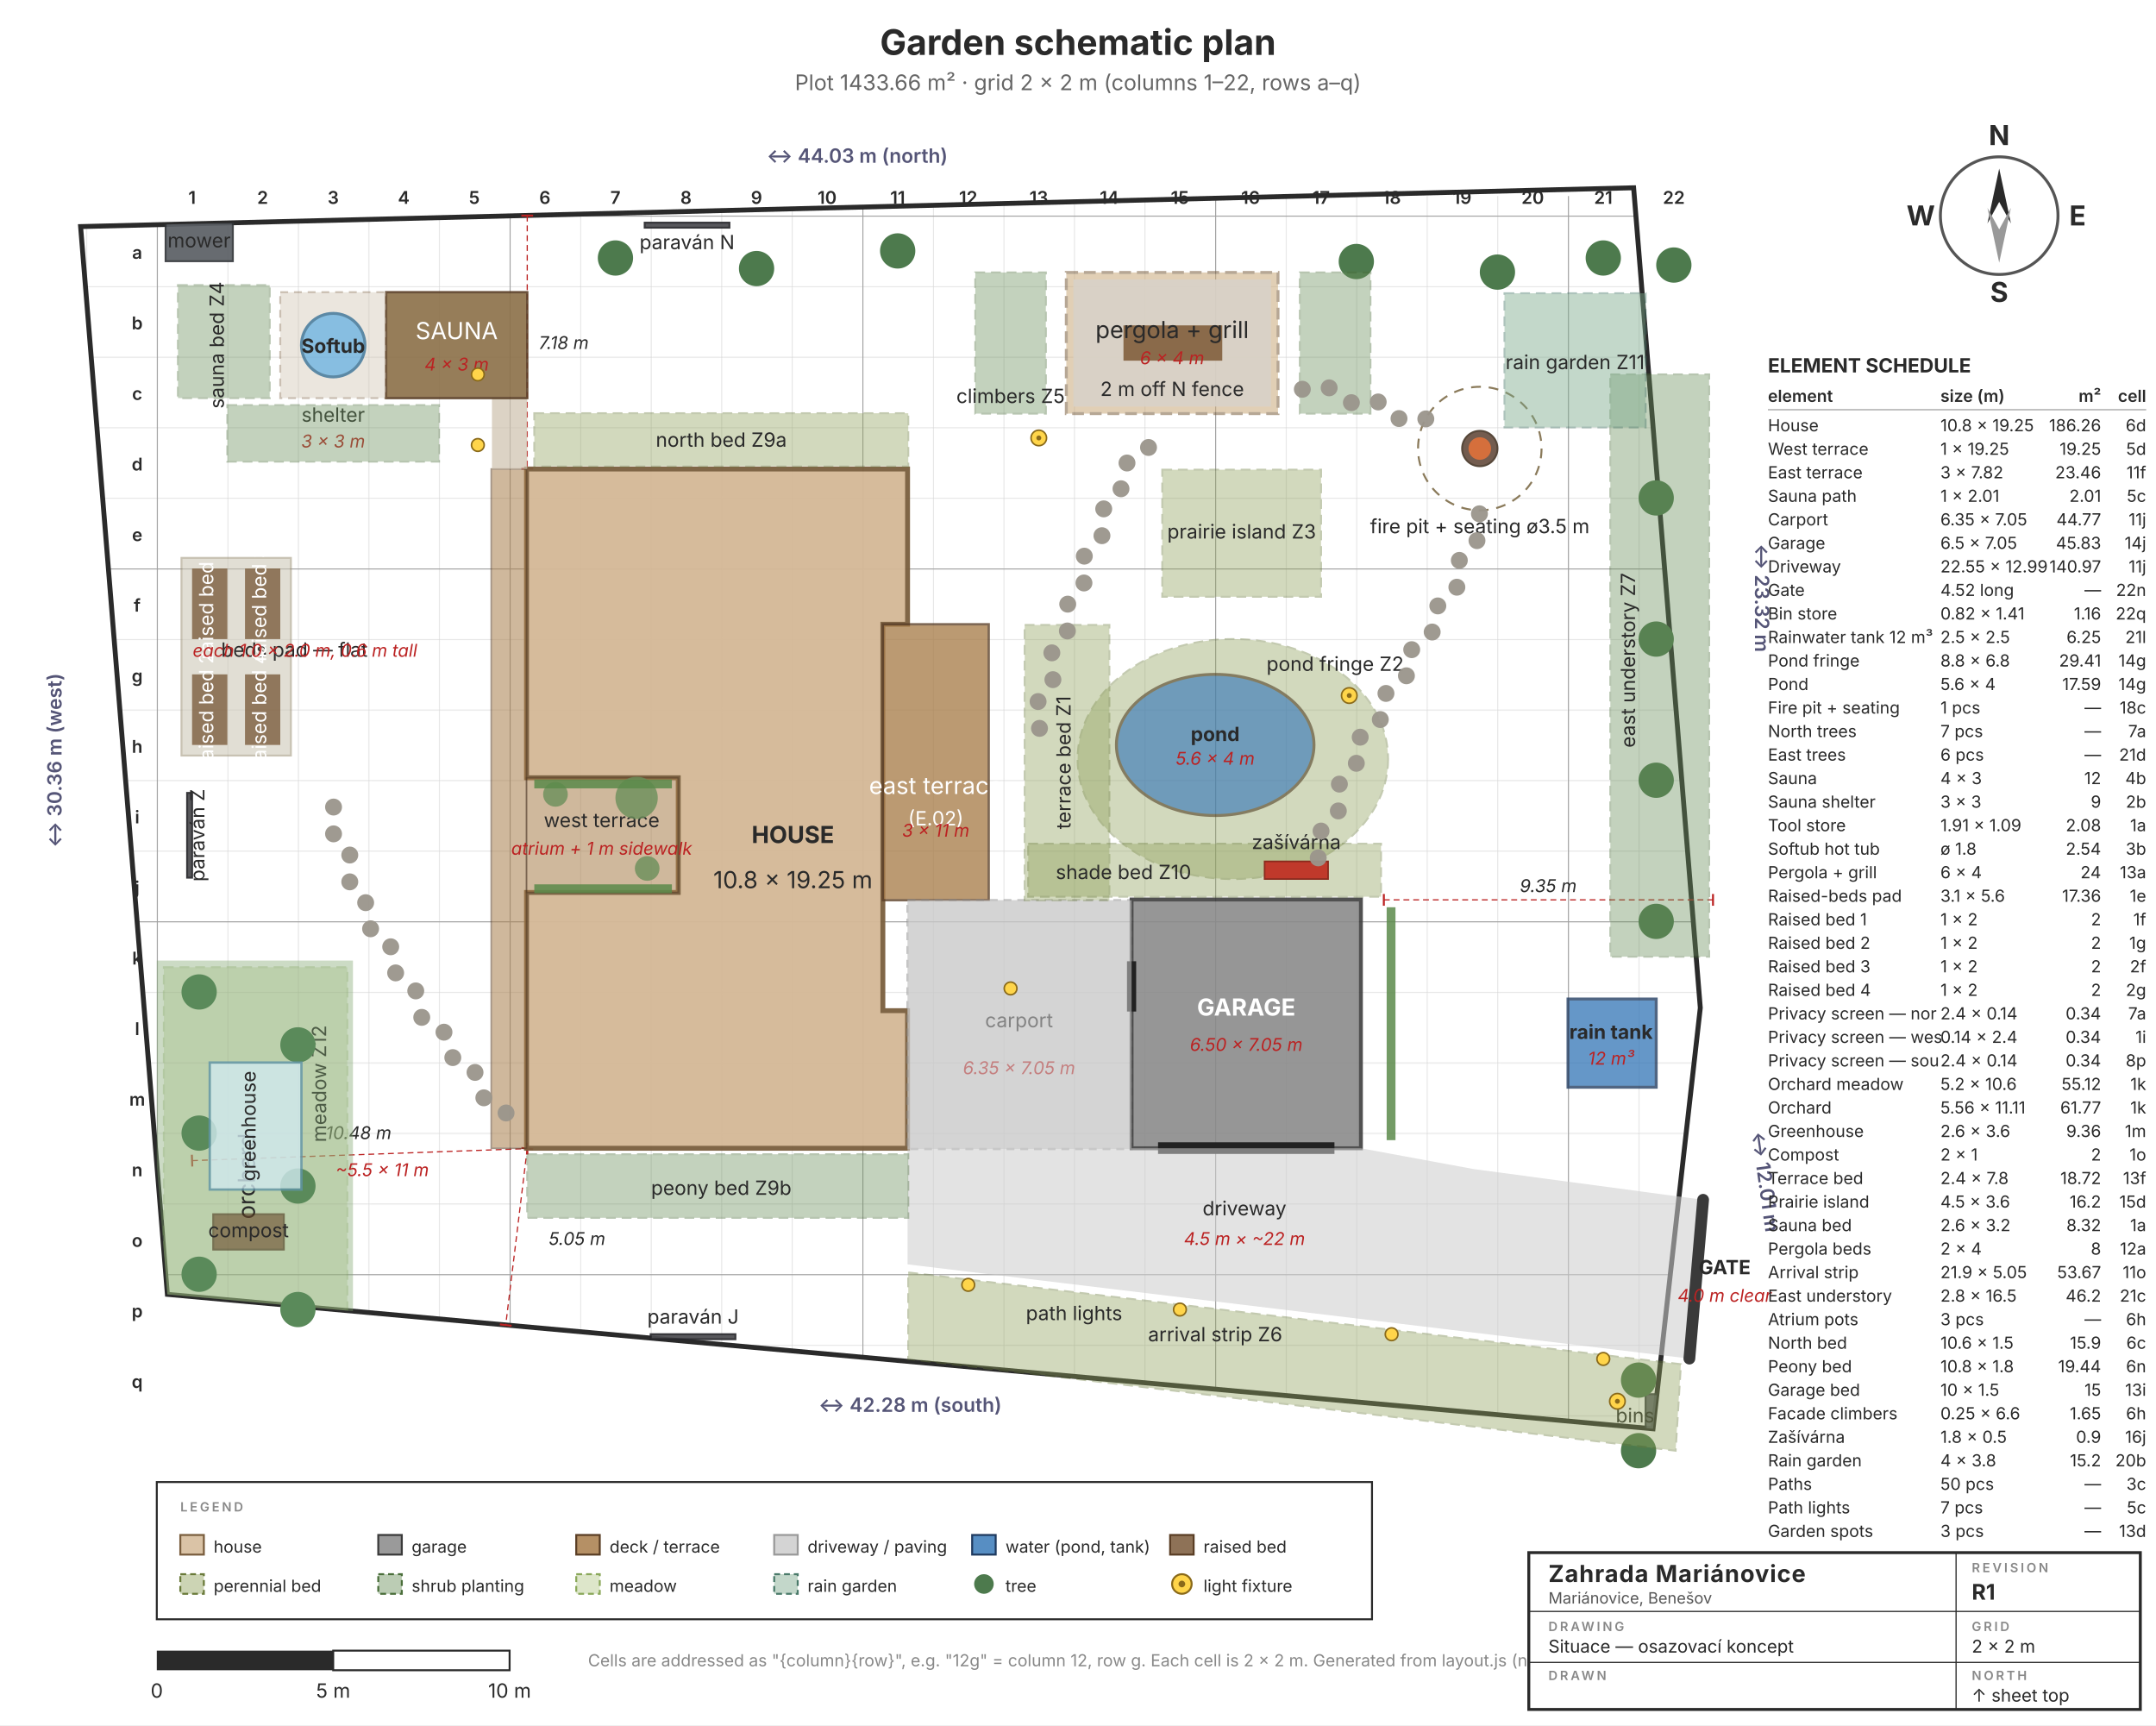
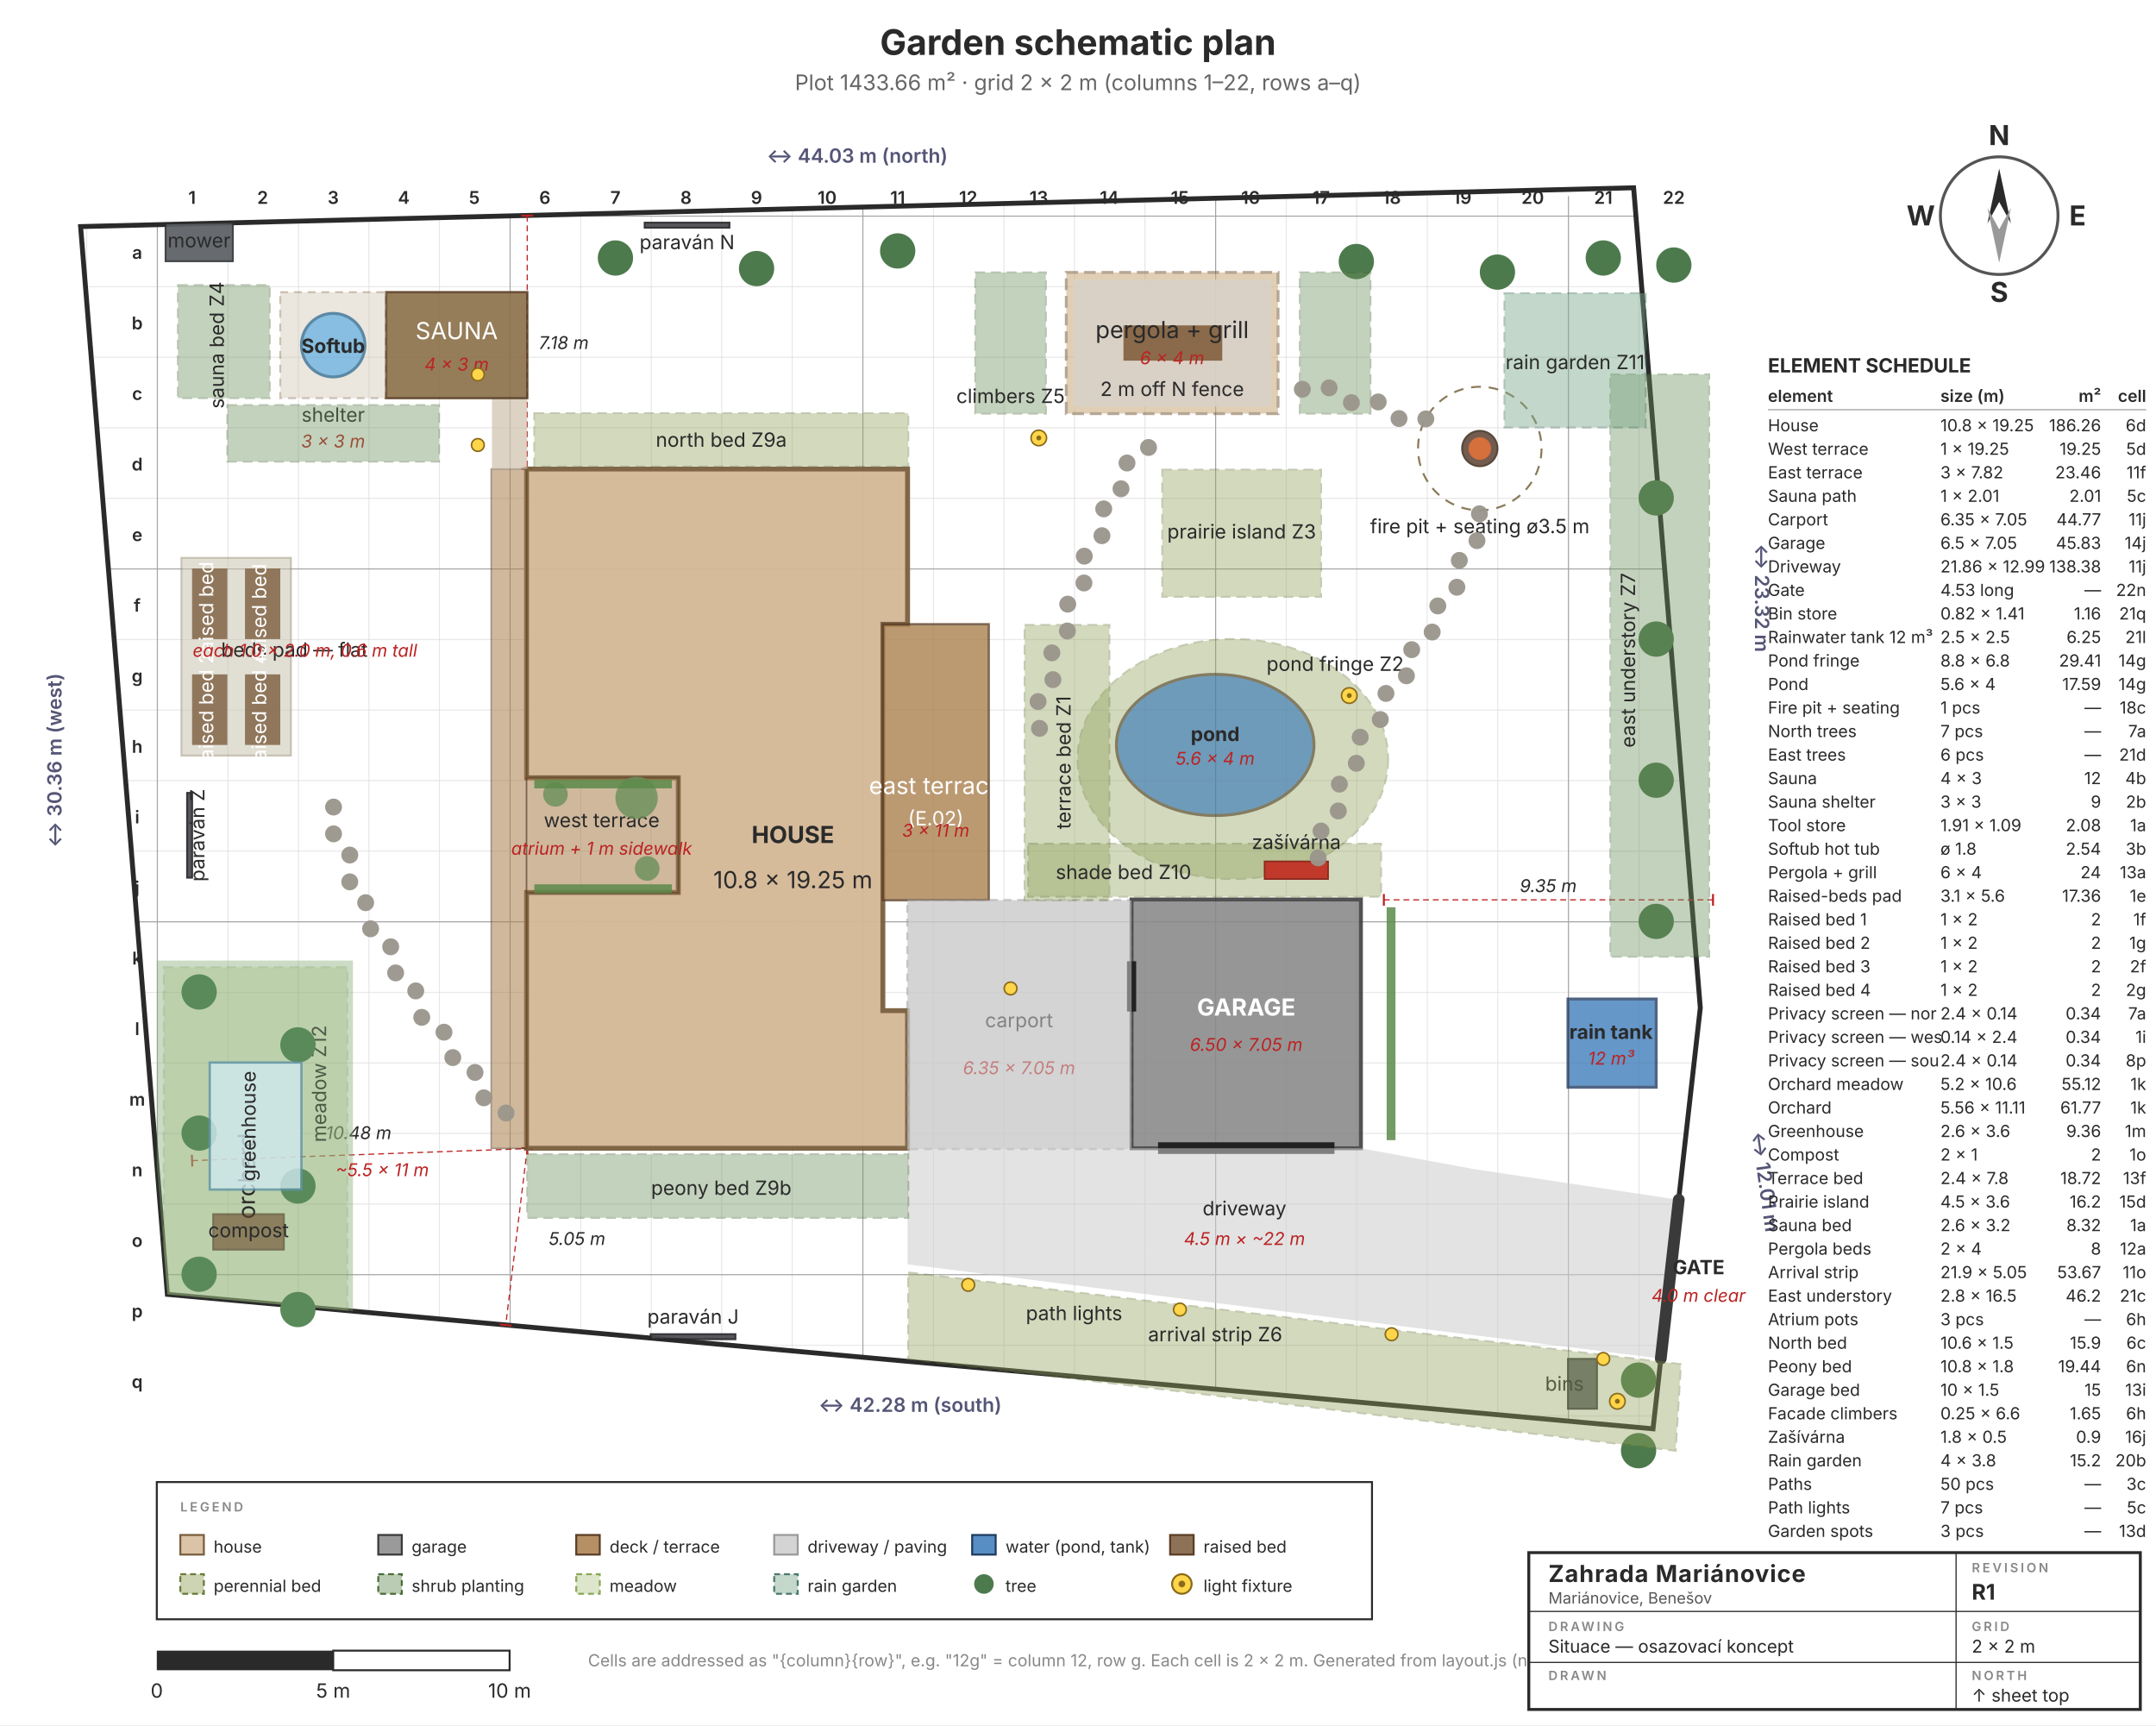
<svg xmlns="http://www.w3.org/2000/svg" viewBox="0 0 1100 880" font-family="-apple-system, BlinkMacSystemFont, sans-serif">
  <defs>
    <pattern id="cellgrid" width="36" height="36" patternUnits="userSpaceOnUse">
      <path d="M 36 0 L 0 0 0 36" fill="none" stroke="#d8d8d8" stroke-width="0.6" />
    </pattern>
    <pattern id="majorgrid" x="0" y="0" width="180" height="180" patternUnits="userSpaceOnUse">
      <rect width="180" height="180" fill="url(#cellgrid)" />
      <path d="M 180 0 L 0 0 0 180" fill="none" stroke="#a0a0a0" stroke-width="1" />
    </pattern>
    <clipPath id="plotShape">
      <polygon points="-38.88,5.58 753.48,-14.22 787.5,404.1 779.4,475.74 763.38,618.84 5.4,550.26" />
    </clipPath>
  </defs>
  <style>
    text { font-family: -apple-system, sans-serif; fill: #2a2a2a; }
    .title { font-size: 18px; font-weight: 700; text-anchor: middle; }
    .subtitle { font-size: 11px; fill: #666; text-anchor: middle; }
    .lbl { font-size: 12px; text-anchor: middle; }
    .lbl-w { font-size: 12px; text-anchor: middle; fill: white; }
    .lbl-sm { font-size: 10px; text-anchor: middle; }
    .lbl-sm-w { font-size: 10px; text-anchor: middle; fill: white; }
    .compass { font-size: 14px; font-weight: 700; text-anchor: middle; }
    .strana { font-size: 10px; fill: #557; font-weight: 600; text-anchor: middle; }
    .dim { font-size: 9px; fill: #b22; text-anchor: middle; font-style: italic; }
    .axis { font-size: 9px; fill: #555; text-anchor: middle; font-weight: 600; }
    .tb-proj { font-size: 12px; font-weight: 700; letter-spacing: 0.4px; }
    .tb-sub { font-size: 8px; fill: #555; }
    .tb-lbl { font-size: 6.5px; fill: #888; font-weight: 600; letter-spacing: 1.2px; }
    .tb-val { font-size: 9px; }
    .tb-rev { font-size: 11px; font-weight: 700; }
    .leg { font-size: 8.5px; }
    .note { font-size: 8.5px; fill: #888; }
  </style>
  <rect x="0" y="0" width="1100" height="880" fill="white" />
  <text x="550" y="28" class="title">Garden schematic plan</text>
  <text x="550" y="46" class="subtitle">Plot 1433.66 m² · grid 2 × 2 m (columns 1–22, rows a–q)</text>
  <g transform="translate(80, 110)">
    <g clip-path="url(#plotShape)">
      <rect x="-50" y="-10" width="900" height="700" fill="url(#majorgrid)" />
    </g>
    <polygon points="-38.88,5.58 753.48,-14.22 787.5,404.1 779.4,475.74 763.38,618.84 5.4,550.26" fill="none" stroke="#2a2a2a" stroke-width="2.5" />
    <g class="axis-labels" font-size="9" fill="#555" text-anchor="middle" font-weight="600">
      <text x="18" y="-6">1</text>
      <text x="54" y="-6">2</text>
      <text x="90" y="-6">3</text>
      <text x="126" y="-6">4</text>
      <text x="162" y="-6">5</text>
      <text x="198" y="-6">6</text>
      <text x="234" y="-6">7</text>
      <text x="270" y="-6">8</text>
      <text x="306" y="-6">9</text>
      <text x="342" y="-6">10</text>
      <text x="378" y="-6">11</text>
      <text x="414" y="-6">12</text>
      <text x="450" y="-6">13</text>
      <text x="486" y="-6">14</text>
      <text x="522" y="-6">15</text>
      <text x="558" y="-6">16</text>
      <text x="594" y="-6">17</text>
      <text x="630" y="-6">18</text>
      <text x="666" y="-6">19</text>
      <text x="702" y="-6">20</text>
      <text x="738" y="-6">21</text>
      <text x="774" y="-6">22</text>
    </g>
    <g class="axis-labels" font-size="9" fill="#555" text-anchor="middle" font-weight="600">
      <text x="-10" y="22">a</text>
      <text x="-10" y="58">b</text>
      <text x="-10" y="94">c</text>
      <text x="-10" y="130">d</text>
      <text x="-10" y="166">e</text>
      <text x="-10" y="202">f</text>
      <text x="-10" y="238">g</text>
      <text x="-10" y="274">h</text>
      <text x="-10" y="310">i</text>
      <text x="-10" y="346">j</text>
      <text x="-10" y="382">k</text>
      <text x="-10" y="418">l</text>
      <text x="-10" y="454">m</text>
      <text x="-10" y="490">n</text>
      <text x="-10" y="526">o</text>
      <text x="-10" y="562">p</text>
      <text x="-10" y="598">q</text>
    </g>
    <text x="357.3" y="-27" class="strana">↔ 44.03 m (north)</text>
    <text x="815.4" y="194.94" class="strana" transform="rotate(90, 815.4, 194.94)">↔ 23.32 m</text>
    <text x="817.2" y="493.2" class="strana" transform="rotate(82, 817.2, 493.2)">↔ 12.01 m</text>
    <text x="384.3" y="610.2" class="strana">↔ 42.28 m (south)</text>
    <text x="-48.6" y="277.92" class="strana" transform="rotate(-90, -48.6, 277.92)">↔ 30.36 m (west)</text>
    <g stroke="#b22" stroke-width="0.6" fill="#b22">
      <line x1="189" y1="0" x2="189" y2="129.06" stroke-dasharray="3,2" />
      <line x1="186" y1="0" x2="192" y2="0" stroke-width="1" />
      <line x1="186" y1="129.06" x2="192" y2="129.06" stroke-width="1" />
      <text x="194.94" y="68.04" font-size="9" font-style="italic" stroke="none" text-anchor="start">7.18 m</text>
      <line x1="18" y1="482.04" x2="189" y2="475.92" stroke-dasharray="3,2" />
      <line x1="18.11" y1="485.04" x2="17.89" y2="479.04" stroke-width="1" />
      <line x1="189.11" y1="478.92" x2="188.89" y2="472.92" stroke-width="1" />
      <text x="102.96" y="471.06" font-size="9" font-style="italic" stroke="none" text-anchor="middle">10.48 m</text>
      <line x1="189" y1="475.92" x2="178.02" y2="565.92" stroke-dasharray="3,2" />
      <line x1="186.02" y1="475.56" x2="191.98" y2="476.28" stroke-width="1" />
      <line x1="175.04" y1="565.56" x2="181" y2="566.28" stroke-width="1" />
      <text x="199.98" y="525.06" font-size="9" font-style="italic" stroke="none" text-anchor="start">5.05 m</text>
      <line x1="626.04" y1="349.02" x2="793.98" y2="349.02" stroke-dasharray="3,2" />
      <line x1="626.04" y1="352.02" x2="626.04" y2="346.02" stroke-width="1" />
      <line x1="793.98" y1="352.02" x2="793.98" y2="346.02" stroke-width="1" />
      <text x="709.92" y="345.06" font-size="9" font-style="italic" stroke="none" text-anchor="middle">9.35 m</text>
    </g>
    <g class="el" data-id="house">
      <polygon points="188.64,129.24 383.04,129.24 383.04,208.44 370.44,208.44 370.44,405.54 383.04,405.54 383.04,475.74 188.64,475.74 188.64,345.24 266.04,345.24 266.04,286.74 188.64,286.74" fill="#d4b896" opacity="0.95" stroke="#7a5e3e" stroke-width="2.5" />
      <text x="324.54" y="320.04" class="lbl" font-size="20" font-weight="700">HOUSE</text>
      <text x="324.54" y="343.08" class="lbl">10.8 × 19.25 m</text>
    </g>
    <g class="el" data-id="westTerrace">
      <rect x="170.64" y="129.24" width="18" height="346.5" fill="#a87d4a" opacity="0.55" stroke="#5a3e25" stroke-width="0.8" />
      <rect x="188.64" y="286.74" width="77.4" height="58.5" fill="#a87d4a" opacity="0.55" stroke="#5a3e25" stroke-width="0.8" />
      <text x="226.98" y="311.94" class="lbl-sm">west terrace</text>
      <text x="226.98" y="325.98" class="dim">atrium + 1 m sidewalk</text>
    </g>
    <g class="el" data-id="eastTerrace">
      <rect x="370.44" y="208.44" width="54" height="140.76" fill="#a87d4a" opacity="0.78" stroke="#5a3e25" stroke-width="1.2" />
      <text x="397.44" y="295.02" class="lbl-w">east terrace</text>
      <text x="397.44" y="311.04" class="lbl-sm-w">(E.02)</text>
      <text x="397.44" y="316.8" class="dim" fill="#fff">3 × 11 m</text>
    </g>
    <g class="el" data-id="saunaPath">
      <rect x="171" y="93.06" width="18" height="36.18" fill="#cdc1ad" opacity="0.7" />
    </g>
    <g class="el" data-id="carport">
      <rect x="383.04" y="349.2" width="114.3" height="126.9" fill="#bdbdbd" opacity="0.5" stroke="#888" stroke-width="1.2" stroke-dasharray="4,3" />
      <text x="439.92" y="414" class="lbl-sm">carport</text>
      <text x="439.92" y="437.94" class="dim">6.35 × 7.05 m</text>
    </g>
    <g class="el" data-id="garage">
      <rect x="497.34" y="348.84" width="117" height="126.9" fill="#888" opacity="0.88" stroke="#3a3a3a" stroke-width="2" />
      <rect x="510.84" y="472.68" width="90" height="5.94" fill="#222" />
      <rect x="495" y="380.34" width="4.68" height="25.65" fill="#222" />
      <text x="555.84" y="408.06" class="lbl-w" font-size="14" font-weight="700">GARAGE</text>
      <text x="555.84" y="426.06" class="dim" fill="#fff">6.50 × 7.05 m</text>
    </g>
    <g class="el" data-id="driveway">
-       <polygon points="383.04,349.2 497.34,349.2 497.34,475.74 614.34,475.74 671.94,486.36 788.94,502.02 781.92,583.02 383.04,534.96" fill="#cccccc" opacity="0.55" />
+       <polygon points="383.04,349.2 497.34,349.2 497.34,475.74 614.34,475.74 671.94,486.36 776.52,502.02 767.34,583.02 383.04,534.96" fill="#cccccc" opacity="0.55" />
      <text x="554.94" y="509.94" class="lbl-sm">driveway</text>
      <text x="554.94" y="525.06" class="dim">4.5 m × ~22 m</text>
    </g>
    <g class="el" data-id="gate">
-       <line x1="788.94" y1="502.02" x2="781.92" y2="583.02" fill="none" stroke="#3a3a3a" stroke-width="6" stroke-linecap="round" />
-       <text x="799.92" y="540" class="lbl-sm" font-weight="700" text-anchor="start">GATE</text>
-       <text x="799.92" y="554.04" class="dim" text-anchor="start">4.0 m clear</text>
+       <line x1="776.52" y1="502.02" x2="767.34" y2="583.02" fill="none" stroke="#3a3a3a" stroke-width="6" stroke-linecap="round" />
+       <text x="786.6" y="540" class="lbl-sm" font-weight="700" text-anchor="start">GATE</text>
+       <text x="786.6" y="554.04" class="dim" text-anchor="start">4.0 m clear</text>
    </g>
    <g class="el" data-id="binStore">
      <g clip-path="url(#plotShape)">
-         <rect x="759.6" y="601.2" width="14.76" height="25.38" fill="#5a5e64" opacity="0.92" stroke="#33363a" stroke-width="1" />
+         <rect x="720" y="583.2" width="14.76" height="25.38" fill="#5a5e64" opacity="0.92" stroke="#33363a" stroke-width="1" />
      </g>
-       <text x="754.2" y="615.6" class="lbl-sm" fill="#333" text-anchor="end">bins</text>
+       <text x="718.2" y="599.4" class="lbl-sm" fill="#333" text-anchor="end">bins</text>
    </g>
    <g class="el" data-id="rainTank">
      <rect x="720" y="399.6" width="45" height="45" fill="#3a7ab8" opacity="0.78" stroke="#1f3a5f" stroke-width="1.5" />
      <text x="741.96" y="419.94" class="lbl-sm" fill="#fff" font-weight="700">rain tank</text>
      <text x="741.96" y="433.08" class="dim" fill="#fff">12 m³</text>
    </g>
    <g class="el" data-id="pondFringe">
      <ellipse cx="549" cy="277.2" rx="79.2" ry="61.2" fill="#8fa05a" opacity="0.4" stroke="#6a7a3a" stroke-width="1" stroke-dasharray="5,3" />
      <text x="601.2" y="232.2" class="lbl-sm" fill="#3a5a28">pond fringe Z2</text>
    </g>
    <g class="el" data-id="pond">
      <ellipse cx="540" cy="270" rx="50.4" ry="36" fill="#3a7ab8" opacity="0.65" stroke="#5a4a30" stroke-width="1.5" />
      <text x="540" y="268.02" class="lbl-sm" fill="#fff" font-weight="700">pond</text>
      <text x="540" y="280.08" class="dim" fill="#fff">5.6 × 4 m</text>
    </g>
    <g class="el" data-id="firePit">
      <circle cx="675" cy="118.8" r="31.5" fill="none" stroke="#8a7a5a" stroke-width="1" stroke-dasharray="5,4" />
      <circle cx="675" cy="118.8" r="9" fill="#5a4030" opacity="0.85" stroke="#3a2818" stroke-width="1" />
      <circle cx="675" cy="118.8" r="5.76" fill="#ff7733" opacity="0.7" />
      <text x="675" y="162" class="lbl-sm" fill="#5a4828">fire pit + seating ø3.5 m</text>
    </g>
    <g class="el" data-id="northTrees">
      <circle cx="234" cy="21.6" r="9" fill="#4d7a4d" />
      <circle cx="306" cy="27" r="9" fill="#4d7a4d" />
      <circle cx="378" cy="18" r="9" fill="#4d7a4d" />
      <circle cx="612" cy="23.4" r="9" fill="#4d7a4d" />
      <circle cx="684" cy="28.8" r="9" fill="#4d7a4d" />
      <circle cx="738" cy="21.6" r="9" fill="#4d7a4d" />
      <circle cx="774" cy="25.2" r="9" fill="#4d7a4d" />
    </g>
    <g class="el" data-id="eastTrees">
      <circle cx="765" cy="144" r="9" fill="#4d7a4d" />
      <circle cx="765" cy="216" r="9" fill="#4d7a4d" />
      <circle cx="765" cy="288" r="9" fill="#4d7a4d" />
      <circle cx="765" cy="360" r="9" fill="#4d7a4d" />
      <circle cx="756" cy="594" r="9" fill="#4d7a4d" />
      <circle cx="756" cy="630" r="9" fill="#4d7a4d" />
    </g>
    <g class="el" data-id="sauna">
      <rect x="117" y="39.06" width="72" height="54" fill="#8b6f47" opacity="0.9" stroke="#5a3e25" stroke-width="1.2" />
      <text x="153" y="63" class="lbl-w">SAUNA</text>
      <text x="153" y="79.02" class="dim" fill="#fff">4 × 3 m</text>
    </g>
    <g class="el" data-id="saunaShelter">
      <rect x="63" y="39.06" width="54" height="54" fill="#cdc1ad" opacity="0.4" stroke="#7a5e3e" stroke-width="1" stroke-dasharray="4,3" />
      <text x="90" y="105.12" class="lbl-sm" fill="#5a4828">shelter</text>
      <text x="90" y="118.26" class="dim">3 × 3 m</text>
    </g>
    <g class="el" data-id="toolStore">
      <g clip-path="url(#plotShape)">
        <rect x="4.5" y="3.6" width="34.29" height="19.62" fill="#5a5e64" opacity="0.92" stroke="#33363a" stroke-width="1" />
      </g>
      <text x="21.6" y="16.2" class="lbl-sm" fill="#fff">mower</text>
    </g>
    <g class="el" data-id="softub">
      <circle cx="90" cy="66.06" r="16.2" fill="#5dade2" opacity="0.7" stroke="#1f618d" stroke-width="1.5" />
      <text x="90" y="70.02" class="lbl-sm" fill="#1f3a5f" font-weight="700">Softub</text>
    </g>
    <g class="el" data-id="pergola">
      <rect x="464.04" y="28.98" width="108" height="72" fill="#c8a878" opacity="0.55" stroke="#7a5e3e" stroke-width="1.5" stroke-dasharray="6,3" />
      <rect x="467.64" y="32.58" width="100.8" height="64.8" fill="#d8d2c8" opacity="0.9" />
      <rect x="493.2" y="55.98" width="50.4" height="18" fill="#8a6a4a" />
      <text x="518.04" y="62.46" class="lbl">pergola + grill</text>
      <text x="518.04" y="75.78" class="dim">6 × 4 m</text>
      <text x="518.04" y="91.98" class="lbl-sm" fill="#5a4828">2 m off N fence</text>
    </g>
    <g class="el" data-id="raisedBedsPad">
      <g clip-path="url(#plotShape)">
        <rect x="12.6" y="174.6" width="55.8" height="100.8" fill="#c8c2b0" opacity="0.55" stroke="#9a9074" stroke-width="1" />
      </g>
      <text x="70.2" y="225" class="lbl-sm" fill="#5a5030" text-anchor="start">beds pad — flat</text>
    </g>
    <g class="el" data-id="raisedBed1">
      <rect x="18" y="180" width="18" height="36" fill="#7a5a3a" opacity="0.78" />
      <text x="28.8" y="198" class="lbl-sm-w" transform="rotate(-90, 28.8, 198)">raised bed 1</text>
    </g>
    <g class="el" data-id="raisedBed2">
      <rect x="18" y="234" width="18" height="36" fill="#7a5a3a" opacity="0.78" />
      <text x="28.8" y="252" class="lbl-sm-w" transform="rotate(-90, 28.8, 252)">raised bed 2</text>
    </g>
    <g class="el" data-id="raisedBed3">
      <rect x="45" y="180" width="18" height="36" fill="#7a5a3a" opacity="0.78" />
      <text x="55.8" y="198" class="lbl-sm-w" transform="rotate(-90, 55.8, 198)">raised bed 3</text>
    </g>
    <g class="el" data-id="raisedBed4">
      <rect x="45" y="234" width="18" height="36" fill="#7a5a3a" opacity="0.78" />
      <text x="55.8" y="252" class="lbl-sm-w" transform="rotate(-90, 55.8, 252)">raised bed 4</text>
      <text x="75.6" y="225" class="dim" text-anchor="start">each 1.0 × 2.0 m, 0.6 m tall</text>
    </g>
    <g class="el" data-id="screenNorth">
      <rect x="248.94" y="3.6" width="43.2" height="2.52" fill="#4a4a4e" opacity="0.92" stroke="#26262a" stroke-width="1" />
      <text x="270.54" y="17.1" class="lbl-sm" fill="#3a3a3e">paraván N</text>
    </g>
    <g class="el" data-id="screenWest">
      <rect x="15.48" y="294.48" width="2.52" height="43.2" fill="#4a4a4e" opacity="0.92" stroke="#26262a" stroke-width="1" />
      <text x="24.3" y="316.08" class="lbl-sm" fill="#3a3a3e" transform="rotate(-90, 24.3, 316.08)">paraván Z</text>
    </g>
    <g class="el" data-id="screenSouth">
      <rect x="252" y="570.6" width="43.2" height="2.52" fill="#4a4a4e" opacity="0.92" stroke="#26262a" stroke-width="1" />
      <text x="273.6" y="565.2" class="lbl-sm" fill="#3a3a3e">paraván J</text>
    </g>
    <g class="el" data-id="orchardMeadow">
      <g clip-path="url(#plotShape)">
        <rect x="3.6" y="383.4" width="93.6" height="190.8" fill="#b5c98a" opacity="0.35" stroke="#8aa85a" stroke-width="1" stroke-dasharray="5,3" />
      </g>
      <text x="86.4" y="442.8" class="lbl-sm" fill="#3a5a28" transform="rotate(-90, 86.4, 442.8)">meadow Z12</text>
    </g>
    <g class="el" data-id="orchard">
      <g clip-path="url(#plotShape)">
        <rect x="0" y="379.98" width="100.08" height="199.98" fill="#7fa66f" opacity="0.4" />
      </g>
      <circle cx="21.6" cy="396" r="9" fill="#5a8a5a" />
      <circle cx="72" cy="423" r="9" fill="#5a8a5a" />
      <circle cx="21.6" cy="468" r="9" fill="#5a8a5a" />
      <circle cx="72" cy="495" r="9" fill="#5a8a5a" />
      <circle cx="21.6" cy="540" r="9" fill="#5a8a5a" />
      <circle cx="72" cy="558" r="9" fill="#5a8a5a" />
      <text x="50.04" y="489.96" class="lbl" transform="rotate(-90, 50.04, 489.96)">orchard</text>
      <text x="115.02" y="489.96" class="dim" text-anchor="start">~5.5 × 11 m</text>
    </g>
    <g class="el" data-id="greenhouse">
      <g clip-path="url(#plotShape)">
        <rect x="27" y="432" width="46.8" height="64.8" fill="#cfe8ef" opacity="0.8" stroke="#5f93a8" stroke-width="1.2" />
      </g>
      <text x="50.4" y="464.4" class="lbl-sm" fill="#245a6a" transform="rotate(-90, 50.4, 464.4)">greenhouse</text>
    </g>
    <g class="el" data-id="compost">
      <g clip-path="url(#plotShape)">
        <rect x="28.8" y="509.4" width="36" height="18" fill="#6a4a2a" opacity="0.6" stroke="#4a3218" stroke-width="1" />
      </g>
      <text x="46.8" y="521.1" class="lbl-sm" fill="#fff">compost</text>
    </g>
    <g class="el" data-id="bedTerrace">
      <rect x="442.8" y="208.8" width="43.2" height="140.4" fill="#8fa05a" opacity="0.4" stroke="#6a7a3a" stroke-width="1" stroke-dasharray="5,3" />
      <text x="466.2" y="279" class="lbl-sm" fill="#3a5a28" transform="rotate(-90, 466.2, 279)">terrace bed Z1</text>
    </g>
    <g class="el" data-id="prairieIsland">
      <rect x="513" y="129.6" width="81" height="64.8" fill="#8fa05a" opacity="0.4" stroke="#6a7a3a" stroke-width="1" stroke-dasharray="5,3" />
      <text x="553.5" y="164.7" class="lbl-sm" fill="#3a5a28">prairie island Z3</text>
    </g>
    <g class="el" data-id="saunaBed">
      <rect x="10.8" y="35.46" width="46.8" height="57.6" fill="#6a8e5a" opacity="0.4" stroke="#4a6e3a" stroke-width="1" stroke-dasharray="5,3" />
      <rect x="36" y="96.66" width="108" height="28.8" fill="#6a8e5a" opacity="0.4" stroke="#4a6e3a" stroke-width="1" stroke-dasharray="5,3" />
      <text x="34.2" y="66.06" class="lbl-sm" fill="#3a5a28" transform="rotate(-90, 34.2, 66.06)">sauna bed Z4</text>
    </g>
    <g class="el" data-id="pergolaBeds">
      <rect x="417.6" y="28.98" width="36" height="72" fill="#6a8e5a" opacity="0.4" stroke="#4a6e3a" stroke-width="1" stroke-dasharray="5,3" />
      <rect x="583.2" y="28.98" width="36" height="72" fill="#6a8e5a" opacity="0.4" stroke="#4a6e3a" stroke-width="1" stroke-dasharray="5,3" />
      <text x="435.6" y="95.58" class="lbl-sm" fill="#3a5a28">climbers Z5</text>
    </g>
    <g class="el" data-id="arrivalStrip">
      <polygon points="383.4,539.1 777.6,585.9 774.9,630 383.4,583.2" fill="#8fa05a" opacity="0.4" stroke="#6a7a3a" stroke-width="1" stroke-dasharray="5,3" />
      <text x="540" y="574.2" class="lbl-sm" fill="#3a5a28">arrival strip Z6</text>
    </g>
    <g class="el" data-id="eastUnderstory">
      <rect x="741.6" y="81" width="50.4" height="297" fill="#6a8e5a" opacity="0.4" stroke="#4a6e3a" stroke-width="1" stroke-dasharray="5,3" />
      <text x="754.2" y="226.8" class="lbl-sm" fill="#3a5a28" transform="rotate(-90, 754.2, 226.8)">east understory Z7</text>
    </g>
    <g class="el" data-id="atriumPots">
      <circle cx="203.4" cy="295.2" r="6.3" fill="#6a8e5a" opacity="0.8" />
      <circle cx="244.8" cy="297" r="10.8" fill="#6a8e5a" opacity="0.8" />
      <circle cx="250.2" cy="333" r="6.3" fill="#6a8e5a" opacity="0.8" />
    </g>
    <g class="el" data-id="northFoundation">
      <rect x="192.6" y="100.8" width="190.8" height="27" fill="#8fa05a" opacity="0.4" stroke="#6a7a3a" stroke-width="1" stroke-dasharray="5,3" />
      <text x="288" y="117.9" class="lbl-sm" fill="#3a5a28">north bed Z9a</text>
    </g>
    <g class="el" data-id="southFoundation">
      <rect x="189" y="478.8" width="194.4" height="32.4" fill="#6a8e5a" opacity="0.4" stroke="#4a6e3a" stroke-width="1" stroke-dasharray="5,3" />
      <text x="288" y="499.5" class="lbl-sm" fill="#3a5a28">peony bed Z9b</text>
    </g>
    <g class="el" data-id="garageFaceBed">
      <rect x="444.6" y="320.4" width="180" height="27" fill="#8fa05a" opacity="0.4" stroke="#6a7a3a" stroke-width="1" stroke-dasharray="5,3" />
      <text x="493.2" y="338.4" class="lbl-sm" fill="#3a5a28">shade bed Z10</text>
    </g>
    <g class="el" data-id="facadeClimbers">
      <rect x="627.48" y="352.8" width="4.5" height="118.8" fill="#5a8a4a" opacity="0.85" />
      <rect x="192.6" y="287.64" width="70.2" height="4.5" fill="#5a8a4a" opacity="0.85" />
      <rect x="192.6" y="341.1" width="70.2" height="4.5" fill="#5a8a4a" opacity="0.85" />
    </g>
    <g class="el" data-id="zasivarna">
      <rect x="565.2" y="329.4" width="32.4" height="9" fill="#c0392b" stroke="#8a2a1e" stroke-width="0.8" />
      <text x="581.4" y="323.1" class="lbl-sm" fill="#8a2a1e">zašívárna</text>
    </g>
    <g class="el" data-id="rainGarden">
      <rect x="687.6" y="39.6" width="72" height="68.4" fill="#7aa88a" opacity="0.45" stroke="#4a7a6a" stroke-width="1" stroke-dasharray="5,3" />
      <text x="723.6" y="78.3" class="lbl-sm" fill="#3a5a28">rain garden Z11</text>
    </g>
    <g class="el" data-id="steppingPaths">
      <circle cx="178.2" cy="457.74" r="4.32" fill="#9a958c" opacity="0.95" />
      <circle cx="166.86" cy="450" r="4.32" fill="#9a958c" opacity="0.95" />
      <circle cx="162.36" cy="437.04" r="4.32" fill="#9a958c" opacity="0.95" />
      <circle cx="151.02" cy="429.48" r="4.32" fill="#9a958c" opacity="0.95" />
      <circle cx="146.52" cy="416.52" r="4.32" fill="#9a958c" opacity="0.95" />
      <circle cx="135.18" cy="408.96" r="4.32" fill="#9a958c" opacity="0.95" />
      <circle cx="132.12" cy="395.46" r="4.32" fill="#9a958c" opacity="0.95" />
      <circle cx="121.86" cy="386.28" r="4.32" fill="#9a958c" opacity="0.95" />
      <circle cx="119.34" cy="372.96" r="4.32" fill="#9a958c" opacity="0.95" />
      <circle cx="109.08" cy="363.78" r="4.32" fill="#9a958c" opacity="0.95" />
      <circle cx="106.56" cy="350.46" r="4.32" fill="#9a958c" opacity="0.95" />
      <circle cx="98.46" cy="339.84" r="4.32" fill="#9a958c" opacity="0.95" />
      <circle cx="98.46" cy="326.16" r="4.32" fill="#9a958c" opacity="0.95" />
      <circle cx="90.18" cy="315.36" r="4.32" fill="#9a958c" opacity="0.95" />
      <circle cx="90.18" cy="301.68" r="4.32" fill="#9a958c" opacity="0.95" />
      <circle cx="450.36" cy="261.54" r="4.32" fill="#9a958c" opacity="0.95" />
      <circle cx="449.64" cy="247.86" r="4.32" fill="#9a958c" opacity="0.95" />
      <circle cx="457.2" cy="236.7" r="4.32" fill="#9a958c" opacity="0.95" />
      <circle cx="456.66" cy="223.02" r="4.32" fill="#9a958c" opacity="0.95" />
      <circle cx="464.58" cy="211.86" r="4.32" fill="#9a958c" opacity="0.95" />
      <circle cx="464.76" cy="198.18" r="4.32" fill="#9a958c" opacity="0.95" />
      <circle cx="473.04" cy="187.38" r="4.32" fill="#9a958c" opacity="0.95" />
      <circle cx="473.22" cy="173.7" r="4.32" fill="#9a958c" opacity="0.95" />
      <circle cx="482.22" cy="163.26" r="4.32" fill="#9a958c" opacity="0.95" />
      <circle cx="483.12" cy="149.58" r="4.32" fill="#9a958c" opacity="0.95" />
      <circle cx="491.94" cy="139.32" r="4.32" fill="#9a958c" opacity="0.95" />
      <circle cx="495" cy="126.18" r="4.32" fill="#9a958c" opacity="0.95" />
      <circle cx="505.98" cy="118.26" r="4.32" fill="#9a958c" opacity="0.95" />
      <circle cx="584.46" cy="88.56" r="4.32" fill="#9a958c" opacity="0.95" />
      <circle cx="598.14" cy="87.84" r="4.32" fill="#9a958c" opacity="0.95" />
      <circle cx="609.48" cy="95.4" r="4.32" fill="#9a958c" opacity="0.95" />
      <circle cx="623.16" cy="95.04" r="4.32" fill="#9a958c" opacity="0.95" />
      <circle cx="633.78" cy="103.5" r="4.32" fill="#9a958c" opacity="0.95" />
      <circle cx="647.46" cy="103.68" r="4.32" fill="#9a958c" opacity="0.95" />
      <circle cx="674.82" cy="152.1" r="4.32" fill="#9a958c" opacity="0.95" />
      <circle cx="673.56" cy="165.78" r="4.32" fill="#9a958c" opacity="0.95" />
      <circle cx="664.56" cy="175.86" r="4.32" fill="#9a958c" opacity="0.95" />
      <circle cx="663.3" cy="189.54" r="4.32" fill="#9a958c" opacity="0.95" />
      <circle cx="653.58" cy="199.08" r="4.32" fill="#9a958c" opacity="0.95" />
      <circle cx="650.7" cy="212.4" r="4.32" fill="#9a958c" opacity="0.95" />
      <circle cx="640.26" cy="221.4" r="4.32" fill="#9a958c" opacity="0.95" />
      <circle cx="637.56" cy="234.72" r="4.32" fill="#9a958c" opacity="0.95" />
      <circle cx="627.12" cy="243.72" r="4.32" fill="#9a958c" opacity="0.95" />
      <circle cx="624.24" cy="257.04" r="4.32" fill="#9a958c" opacity="0.95" />
      <circle cx="613.98" cy="266.04" r="4.32" fill="#9a958c" opacity="0.95" />
      <circle cx="612" cy="279.36" r="4.32" fill="#9a958c" opacity="0.95" />
      <circle cx="603.36" cy="289.98" r="4.32" fill="#9a958c" opacity="0.95" />
      <circle cx="602.82" cy="303.66" r="4.32" fill="#9a958c" opacity="0.95" />
      <circle cx="594" cy="313.92" r="4.32" fill="#9a958c" opacity="0.95" />
      <circle cx="592.56" cy="327.6" r="4.32" fill="#9a958c" opacity="0.95" />
    </g>
    <g class="el" data-id="pathLights">
      <circle cx="414" cy="545.4" r="3.24" fill="#ffd54a" stroke="#8a6a1a" stroke-width="0.8" />
      <circle cx="522" cy="558" r="3.24" fill="#ffd54a" stroke="#8a6a1a" stroke-width="0.8" />
      <circle cx="630" cy="570.6" r="3.24" fill="#ffd54a" stroke="#8a6a1a" stroke-width="0.8" />
      <circle cx="738" cy="583.2" r="3.24" fill="#ffd54a" stroke="#8a6a1a" stroke-width="0.8" />
      <circle cx="163.8" cy="81" r="3.24" fill="#ffd54a" stroke="#8a6a1a" stroke-width="0.8" />
      <circle cx="163.8" cy="117" r="3.24" fill="#ffd54a" stroke="#8a6a1a" stroke-width="0.8" />
      <circle cx="435.6" cy="394.2" r="3.24" fill="#ffd54a" stroke="#8a6a1a" stroke-width="0.8" />
      <text x="468" y="563.4" class="lbl-sm" fill="#8a6a1a">path lights</text>
    </g>
    <g class="el" data-id="gardenSpots">
      <circle cx="745.2" cy="604.8" r="3.96" fill="#ffd54a" stroke="#8a6a1a" stroke-width="0.8" />
      <circle cx="745.2" cy="604.8" r="1.26" fill="#8a6a1a" />
      <circle cx="608.4" cy="244.8" r="3.96" fill="#ffd54a" stroke="#8a6a1a" stroke-width="0.8" />
      <circle cx="608.4" cy="244.8" r="1.26" fill="#8a6a1a" />
      <circle cx="450" cy="113.4" r="3.96" fill="#ffd54a" stroke="#8a6a1a" stroke-width="0.8" />
      <circle cx="450" cy="113.4" r="1.26" fill="#8a6a1a" />
    </g>
  </g>
  <g transform="translate(1020, 110)">
    <circle cx="0" cy="0" r="30" fill="white" stroke="#555" stroke-width="1.5" />
    <path d="M 0 -24 L 6 4 L 0 -7 L -6 4 Z" fill="#2a2a2a" />
    <path d="M 0 7 L 6 -4 L 0 24 L -6 -4 Z" fill="#999" />
    <text x="0" y="-36" class="compass">N</text>
    <text x="0" y="44" class="compass">S</text>
    <text x="-40" y="5" class="compass">W</text>
    <text x="40" y="5" class="compass">E</text>
  </g>
  <g transform="translate(902, 190)" font-size="8.5" fill="#2a2a2a">
    <text x="0" y="0" font-weight="700" font-size="10">ELEMENT SCHEDULE</text>
    <text x="0" y="15" fill="#555" font-weight="600">element</text>
    <text x="88" y="15" fill="#555" font-weight="600">size (m)</text>
    <text x="170" y="15" fill="#555" font-weight="600" text-anchor="end">m²</text>
    <text x="193" y="15" fill="#555" font-weight="600" text-anchor="end">cell</text>
    <line x1="0" y1="19" x2="193" y2="19" stroke="#bbb" stroke-width="0.8" />
    <text x="0" y="30">House</text>
    <text x="88" y="30">10.8 × 19.25</text>
    <text x="170" y="30" text-anchor="end">186.26</text>
    <text x="193" y="30" text-anchor="end">6d</text>
    <text x="0" y="42">West terrace</text>
    <text x="88" y="42">1 × 19.25</text>
    <text x="170" y="42" text-anchor="end">19.25</text>
    <text x="193" y="42" text-anchor="end">5d</text>
    <text x="0" y="54">East terrace</text>
    <text x="88" y="54">3 × 7.82</text>
    <text x="170" y="54" text-anchor="end">23.46</text>
    <text x="193" y="54" text-anchor="end">11f</text>
    <text x="0" y="66">Sauna path</text>
    <text x="88" y="66">1 × 2.01</text>
    <text x="170" y="66" text-anchor="end">2.01</text>
    <text x="193" y="66" text-anchor="end">5c</text>
    <text x="0" y="78">Carport</text>
    <text x="88" y="78">6.35 × 7.05</text>
    <text x="170" y="78" text-anchor="end">44.77</text>
    <text x="193" y="78" text-anchor="end">11j</text>
    <text x="0" y="90">Garage</text>
    <text x="88" y="90">6.5 × 7.05</text>
    <text x="170" y="90" text-anchor="end">45.83</text>
    <text x="193" y="90" text-anchor="end">14j</text>
    <text x="0" y="102">Driveway</text>
-     <text x="88" y="102">22.55 × 12.99</text>
-     <text x="170" y="102" text-anchor="end">140.97</text>
+     <text x="88" y="102">21.86 × 12.99</text>
+     <text x="170" y="102" text-anchor="end">138.38</text>
    <text x="193" y="102" text-anchor="end">11j</text>
    <text x="0" y="114">Gate</text>
-     <text x="88" y="114">4.52 long</text>
+     <text x="88" y="114">4.53 long</text>
    <text x="170" y="114" text-anchor="end">—</text>
    <text x="193" y="114" text-anchor="end">22n</text>
    <text x="0" y="126">Bin store</text>
    <text x="88" y="126">0.82 × 1.41</text>
    <text x="170" y="126" text-anchor="end">1.16</text>
-     <text x="193" y="126" text-anchor="end">22q</text>
+     <text x="193" y="126" text-anchor="end">21q</text>
    <text x="0" y="138">Rainwater tank 12 m³</text>
    <text x="88" y="138">2.5 × 2.5</text>
    <text x="170" y="138" text-anchor="end">6.25</text>
    <text x="193" y="138" text-anchor="end">21l</text>
    <text x="0" y="150">Pond fringe</text>
    <text x="88" y="150">8.8 × 6.8</text>
    <text x="170" y="150" text-anchor="end">29.41</text>
    <text x="193" y="150" text-anchor="end">14g</text>
    <text x="0" y="162">Pond</text>
    <text x="88" y="162">5.6 × 4</text>
    <text x="170" y="162" text-anchor="end">17.59</text>
    <text x="193" y="162" text-anchor="end">14g</text>
    <text x="0" y="174">Fire pit + seating</text>
    <text x="88" y="174">1 pcs</text>
    <text x="170" y="174" text-anchor="end">—</text>
    <text x="193" y="174" text-anchor="end">18c</text>
    <text x="0" y="186">North trees</text>
    <text x="88" y="186">7 pcs</text>
    <text x="170" y="186" text-anchor="end">—</text>
    <text x="193" y="186" text-anchor="end">7a</text>
    <text x="0" y="198">East trees</text>
    <text x="88" y="198">6 pcs</text>
    <text x="170" y="198" text-anchor="end">—</text>
    <text x="193" y="198" text-anchor="end">21d</text>
    <text x="0" y="210">Sauna</text>
    <text x="88" y="210">4 × 3</text>
    <text x="170" y="210" text-anchor="end">12</text>
    <text x="193" y="210" text-anchor="end">4b</text>
    <text x="0" y="222">Sauna shelter</text>
    <text x="88" y="222">3 × 3</text>
    <text x="170" y="222" text-anchor="end">9</text>
    <text x="193" y="222" text-anchor="end">2b</text>
    <text x="0" y="234">Tool store</text>
    <text x="88" y="234">1.91 × 1.09</text>
    <text x="170" y="234" text-anchor="end">2.08</text>
    <text x="193" y="234" text-anchor="end">1a</text>
    <text x="0" y="246">Softub hot tub</text>
    <text x="88" y="246">ø 1.8</text>
    <text x="170" y="246" text-anchor="end">2.54</text>
    <text x="193" y="246" text-anchor="end">3b</text>
    <text x="0" y="258">Pergola + grill</text>
    <text x="88" y="258">6 × 4</text>
    <text x="170" y="258" text-anchor="end">24</text>
    <text x="193" y="258" text-anchor="end">13a</text>
    <text x="0" y="270">Raised-beds pad</text>
    <text x="88" y="270">3.1 × 5.6</text>
    <text x="170" y="270" text-anchor="end">17.36</text>
    <text x="193" y="270" text-anchor="end">1e</text>
    <text x="0" y="282">Raised bed 1</text>
    <text x="88" y="282">1 × 2</text>
    <text x="170" y="282" text-anchor="end">2</text>
    <text x="193" y="282" text-anchor="end">1f</text>
    <text x="0" y="294">Raised bed 2</text>
    <text x="88" y="294">1 × 2</text>
    <text x="170" y="294" text-anchor="end">2</text>
    <text x="193" y="294" text-anchor="end">1g</text>
    <text x="0" y="306">Raised bed 3</text>
    <text x="88" y="306">1 × 2</text>
    <text x="170" y="306" text-anchor="end">2</text>
    <text x="193" y="306" text-anchor="end">2f</text>
    <text x="0" y="318">Raised bed 4</text>
    <text x="88" y="318">1 × 2</text>
    <text x="170" y="318" text-anchor="end">2</text>
    <text x="193" y="318" text-anchor="end">2g</text>
    <text x="0" y="330">Privacy screen — nor</text>
    <text x="88" y="330">2.4 × 0.14</text>
    <text x="170" y="330" text-anchor="end">0.34</text>
    <text x="193" y="330" text-anchor="end">7a</text>
    <text x="0" y="342">Privacy screen — wes</text>
    <text x="88" y="342">0.14 × 2.4</text>
    <text x="170" y="342" text-anchor="end">0.34</text>
    <text x="193" y="342" text-anchor="end">1i</text>
    <text x="0" y="354">Privacy screen — sou</text>
    <text x="88" y="354">2.4 × 0.14</text>
    <text x="170" y="354" text-anchor="end">0.34</text>
    <text x="193" y="354" text-anchor="end">8p</text>
    <text x="0" y="366">Orchard meadow</text>
    <text x="88" y="366">5.2 × 10.6</text>
    <text x="170" y="366" text-anchor="end">55.12</text>
    <text x="193" y="366" text-anchor="end">1k</text>
    <text x="0" y="378">Orchard</text>
    <text x="88" y="378">5.56 × 11.11</text>
    <text x="170" y="378" text-anchor="end">61.77</text>
    <text x="193" y="378" text-anchor="end">1k</text>
    <text x="0" y="390">Greenhouse</text>
    <text x="88" y="390">2.6 × 3.6</text>
    <text x="170" y="390" text-anchor="end">9.36</text>
    <text x="193" y="390" text-anchor="end">1m</text>
    <text x="0" y="402">Compost</text>
    <text x="88" y="402">2 × 1</text>
    <text x="170" y="402" text-anchor="end">2</text>
    <text x="193" y="402" text-anchor="end">1o</text>
    <text x="0" y="414">Terrace bed</text>
    <text x="88" y="414">2.4 × 7.8</text>
    <text x="170" y="414" text-anchor="end">18.72</text>
    <text x="193" y="414" text-anchor="end">13f</text>
    <text x="0" y="426">Prairie island</text>
    <text x="88" y="426">4.5 × 3.6</text>
    <text x="170" y="426" text-anchor="end">16.2</text>
    <text x="193" y="426" text-anchor="end">15d</text>
    <text x="0" y="438">Sauna bed</text>
    <text x="88" y="438">2.6 × 3.2</text>
    <text x="170" y="438" text-anchor="end">8.32</text>
    <text x="193" y="438" text-anchor="end">1a</text>
    <text x="0" y="450">Pergola beds</text>
    <text x="88" y="450">2 × 4</text>
    <text x="170" y="450" text-anchor="end">8</text>
    <text x="193" y="450" text-anchor="end">12a</text>
    <text x="0" y="462">Arrival strip</text>
    <text x="88" y="462">21.9 × 5.05</text>
    <text x="170" y="462" text-anchor="end">53.67</text>
    <text x="193" y="462" text-anchor="end">11o</text>
    <text x="0" y="474">East understory</text>
    <text x="88" y="474">2.8 × 16.5</text>
    <text x="170" y="474" text-anchor="end">46.2</text>
    <text x="193" y="474" text-anchor="end">21c</text>
    <text x="0" y="486">Atrium pots</text>
    <text x="88" y="486">3 pcs</text>
    <text x="170" y="486" text-anchor="end">—</text>
    <text x="193" y="486" text-anchor="end">6h</text>
    <text x="0" y="498">North bed</text>
    <text x="88" y="498">10.6 × 1.5</text>
    <text x="170" y="498" text-anchor="end">15.9</text>
    <text x="193" y="498" text-anchor="end">6c</text>
    <text x="0" y="510">Peony bed</text>
    <text x="88" y="510">10.8 × 1.8</text>
    <text x="170" y="510" text-anchor="end">19.44</text>
    <text x="193" y="510" text-anchor="end">6n</text>
    <text x="0" y="522">Garage bed</text>
    <text x="88" y="522">10 × 1.5</text>
    <text x="170" y="522" text-anchor="end">15</text>
    <text x="193" y="522" text-anchor="end">13i</text>
    <text x="0" y="534">Facade climbers</text>
    <text x="88" y="534">0.25 × 6.6</text>
    <text x="170" y="534" text-anchor="end">1.65</text>
    <text x="193" y="534" text-anchor="end">6h</text>
    <text x="0" y="546">Zašívárna</text>
    <text x="88" y="546">1.8 × 0.5</text>
    <text x="170" y="546" text-anchor="end">0.9</text>
    <text x="193" y="546" text-anchor="end">16j</text>
    <text x="0" y="558">Rain garden</text>
    <text x="88" y="558">4 × 3.8</text>
    <text x="170" y="558" text-anchor="end">15.2</text>
    <text x="193" y="558" text-anchor="end">20b</text>
    <text x="0" y="570">Paths</text>
    <text x="88" y="570">50 pcs</text>
    <text x="170" y="570" text-anchor="end">—</text>
    <text x="193" y="570" text-anchor="end">3c</text>
    <text x="0" y="582">Path lights</text>
    <text x="88" y="582">7 pcs</text>
    <text x="170" y="582" text-anchor="end">—</text>
    <text x="193" y="582" text-anchor="end">5c</text>
    <text x="0" y="594">Garden spots</text>
    <text x="88" y="594">3 pcs</text>
    <text x="170" y="594" text-anchor="end">—</text>
    <text x="193" y="594" text-anchor="end">13d</text>
  </g>
  <g>
    <rect x="80" y="756" width="620" height="70" fill="white" stroke="#2a2a2a" stroke-width="1" />
    <text x="92" y="771" class="tb-lbl">LEGEND</text>
    <rect x="92" y="783" width="12" height="10" fill="#d4b896" fill-opacity="0.85" stroke="#7a5e3e" stroke-width="1" />
    <text x="109" y="792" class="leg">house</text>
    <rect x="193" y="783" width="12" height="10" fill="#888888" fill-opacity="0.85" stroke="#3a3a3a" stroke-width="1" />
    <text x="210" y="792" class="leg">garage</text>
    <rect x="294" y="783" width="12" height="10" fill="#a87d4a" fill-opacity="0.85" stroke="#5a3e25" stroke-width="1" />
    <text x="311" y="792" class="leg">deck / terrace</text>
    <rect x="395" y="783" width="12" height="10" fill="#cccccc" fill-opacity="0.85" stroke="#9a9a9a" stroke-width="1" />
    <text x="412" y="792" class="leg">driveway / paving</text>
    <rect x="496" y="783" width="12" height="10" fill="#3a7ab8" fill-opacity="0.85" stroke="#1f3a5f" stroke-width="1" />
    <text x="513" y="792" class="leg">water (pond, tank)</text>
    <rect x="597" y="783" width="12" height="10" fill="#7a5a3a" fill-opacity="0.85" stroke="#5a3e25" stroke-width="1" />
    <text x="614" y="792" class="leg">raised bed</text>
    <rect x="92" y="803" width="12" height="10" fill="#8fa05a" fill-opacity="0.45" stroke="#6a7a3a" stroke-width="1" stroke-dasharray="3,2" />
    <text x="109" y="812" class="leg">perennial bed</text>
    <rect x="193" y="803" width="12" height="10" fill="#6a8e5a" fill-opacity="0.45" stroke="#4a6e3a" stroke-width="1" stroke-dasharray="3,2" />
    <text x="210" y="812" class="leg">shrub planting</text>
    <rect x="294" y="803" width="12" height="10" fill="#b5c98a" fill-opacity="0.45" stroke="#8aa85a" stroke-width="1" stroke-dasharray="3,2" />
    <text x="311" y="812" class="leg">meadow</text>
    <rect x="395" y="803" width="12" height="10" fill="#7aa88a" fill-opacity="0.45" stroke="#4a7a6a" stroke-width="1" stroke-dasharray="3,2" />
    <text x="412" y="812" class="leg">rain garden</text>
    <circle cx="502" cy="808" r="5" fill="#4d7a4d" />
    <text x="513" y="812" class="leg">tree</text>
    <circle cx="603" cy="808" r="5" fill="#ffd54a" stroke="#8a6a1a" stroke-width="1" />
    <circle cx="603" cy="808" r="1.7" fill="#8a6a1a" />
    <text x="614" y="812" class="leg">light fixture</text>
  </g>
  <g transform="translate(80, 842)">
    <rect x="0" y="0" width="90" height="10" fill="#2a2a2a" />
    <rect x="90" y="0" width="90" height="10" fill="white" stroke="#2a2a2a" stroke-width="1" />
    <text x="0" y="24" class="lbl-sm" text-anchor="start">0</text>
    <text x="90" y="24" class="lbl-sm">5 m</text>
    <text x="180" y="24" class="lbl-sm">10 m</text>
  </g>
  <text x="300" y="850" class="note">Cells are addressed as "{column}{row}", e.g. "12g" = column 12, row g. Each cell is 2 × 2 m. Generated from layout.js (node generate-svg.js).</text>
  <g>
    <rect x="780" y="792" width="312" height="80" fill="white" stroke="#2a2a2a" stroke-width="1.5" />
    <line x1="780" y1="822" x2="1092" y2="822" stroke="#2a2a2a" stroke-width="0.6" />
    <line x1="780" y1="848" x2="1092" y2="848" stroke="#2a2a2a" stroke-width="0.6" />
    <line x1="998" y1="792" x2="998" y2="872" stroke="#2a2a2a" stroke-width="0.6" />
    <text x="790" y="807" class="tb-proj">Zahrada Mariánovice</text>
    <text x="790" y="818" class="tb-sub">Mariánovice, Benešov</text>
    <text x="1006" y="802" class="tb-lbl">REVISION</text>
    <text x="1006" y="816" class="tb-rev">R1</text>
    <text x="790" y="832" class="tb-lbl">DRAWING</text>
    <text x="790" y="843" class="tb-val">Situace — osazovací koncept</text>
    <text x="1006" y="832" class="tb-lbl">GRID</text>
    <text x="1006" y="843" class="tb-val">2 × 2 m</text>
    <text x="790" y="857" class="tb-lbl">DRAWN</text>
    <text x="790" y="868" class="tb-val" />
    <text x="1006" y="857" class="tb-lbl">NORTH</text>
    <text x="1006" y="868" class="tb-val">↑ sheet top</text>
  </g>
</svg>
